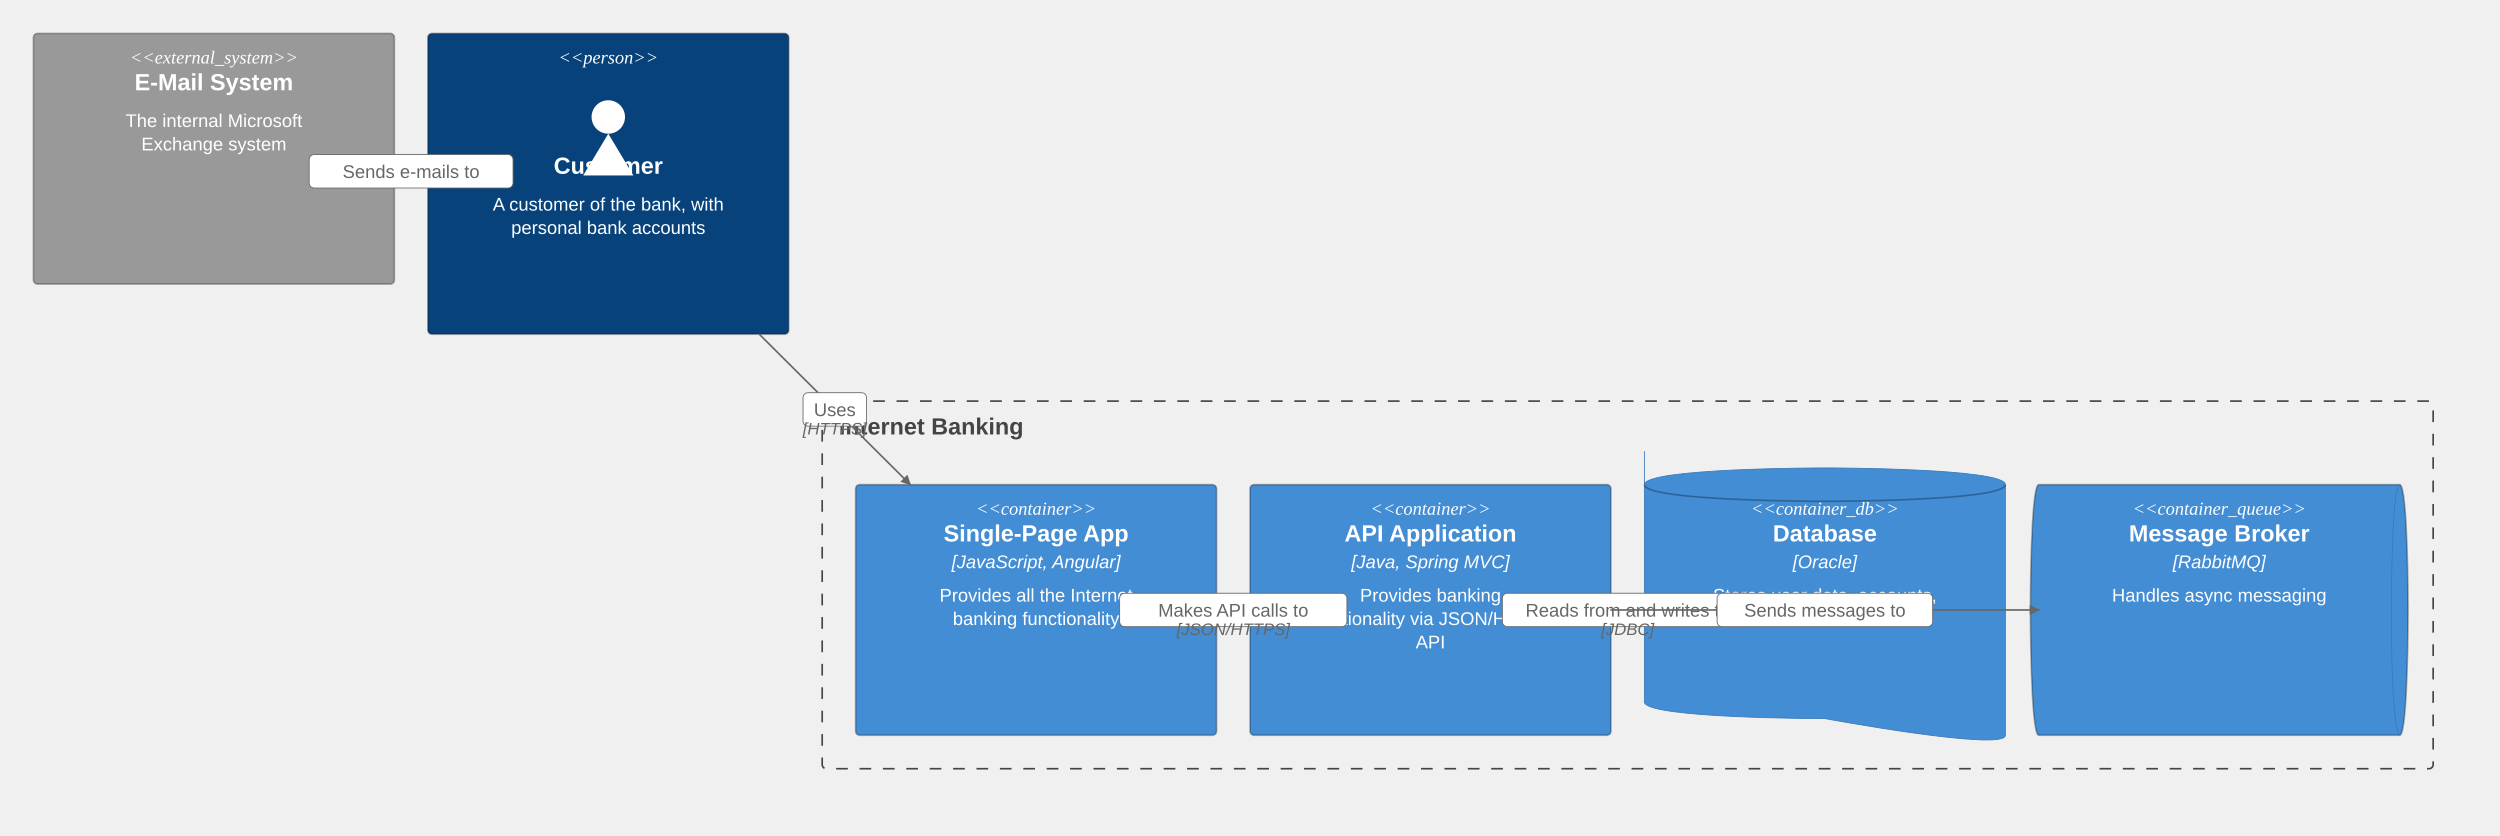
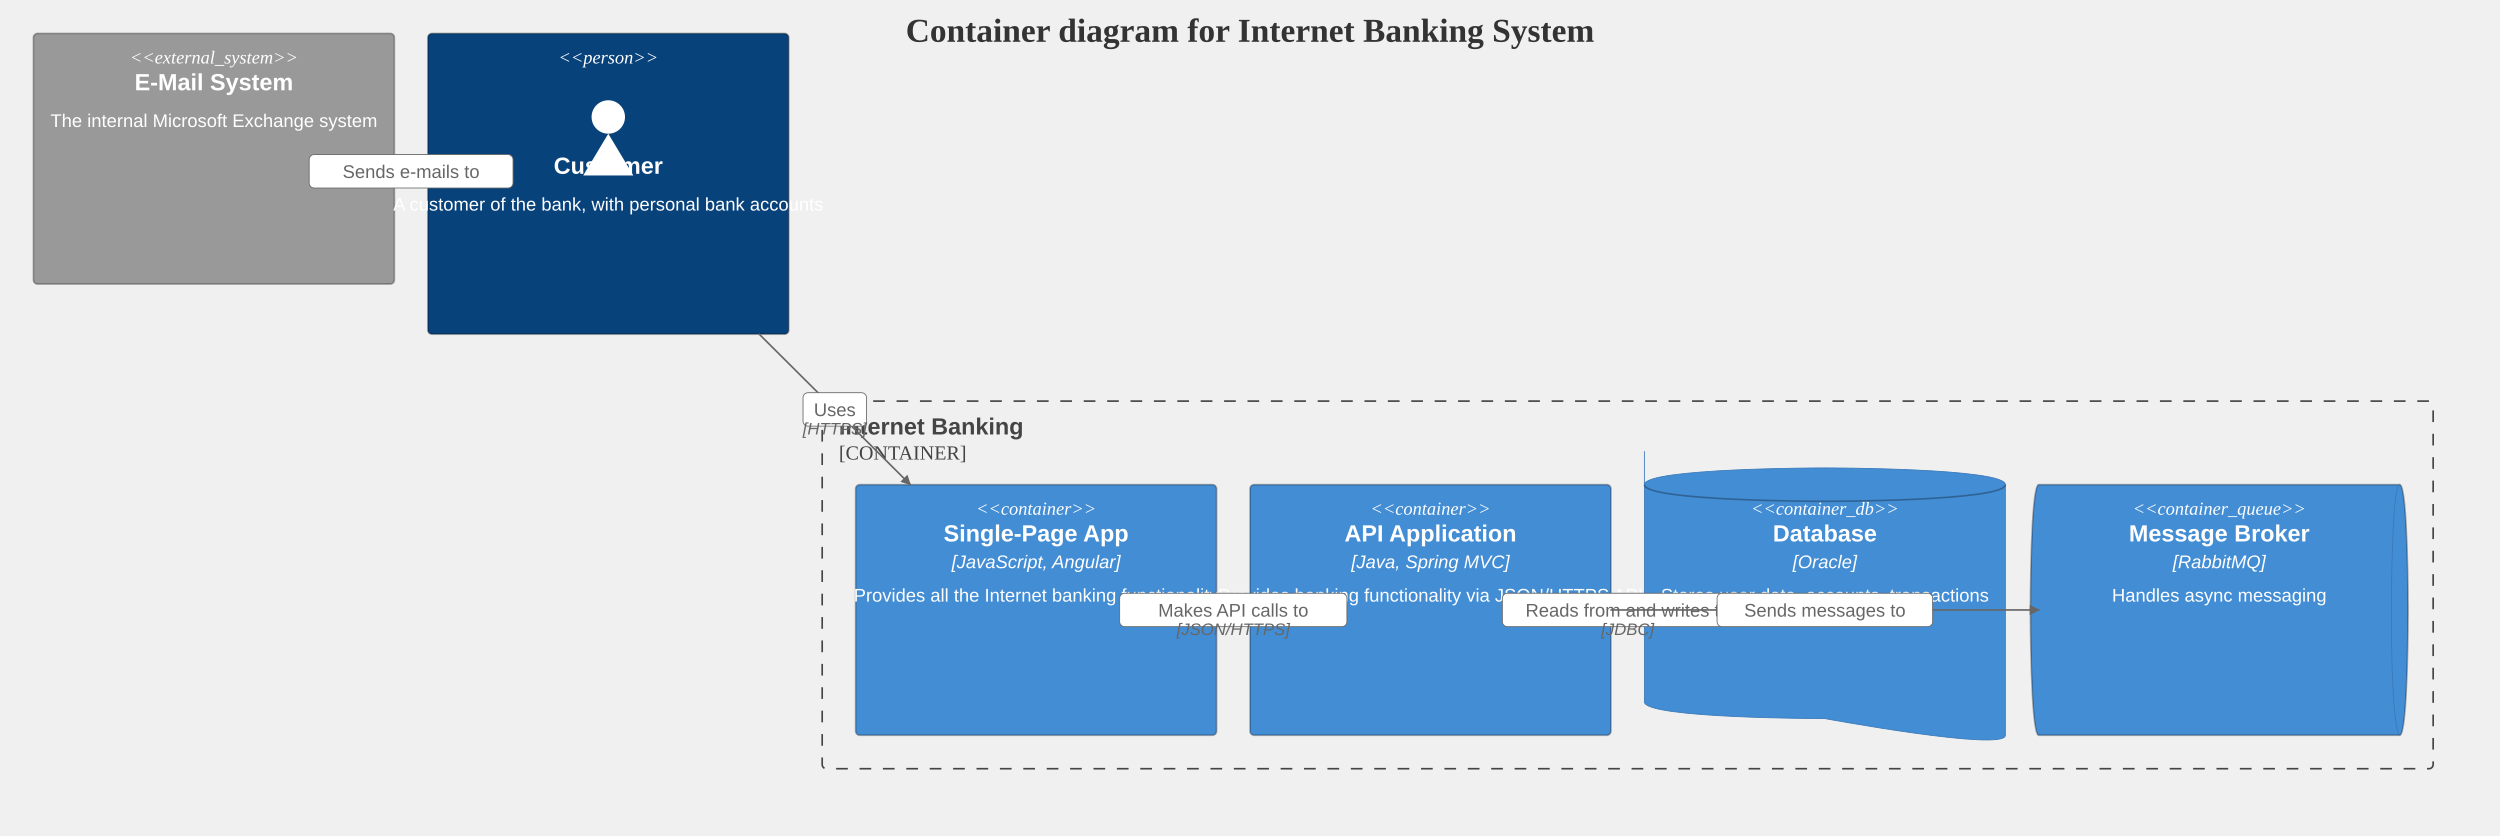
<svg xmlns="http://www.w3.org/2000/svg" width="1496" height="500" viewBox="0 0 1496 500" class="mermaid">
  <style>

.c4-element-group {
  cursor: pointer;
}

.c4-element, .c4-person-body {
  stroke: rgba(0,0,0,0.3);
  stroke-width: 1px;
}

.c4-person-head {
  stroke: rgba(0,0,0,0.3);
  stroke-width: 1px;
}

.c4-db-top, .c4-db-body, .c4-db-bottom {
  stroke: rgba(0,0,0,0.3);
  stroke-width: 1px;
}

.c4-queue {
  stroke: rgba(0,0,0,0.3);
  stroke-width: 1px;
}

.c4-boundary {
  fill: none;
}

.c4-label, .c4-technology, .c4-description {
  font-family: trebuchet ms, verdana, arial, sans-serif;
}

.c4-boundary-label {
  font-family: trebuchet ms, verdana, arial, sans-serif;
}

.c4-rel-label, .c4-rel-technology {
  font-family: trebuchet ms, verdana, arial, sans-serif;
}

.c4-relationship {
  stroke-linecap: round;
}

  </style>
  <defs>
    <marker id="c4-arrow" viewBox="0 0 10 10" refX="9" refY="5" markerWidth="6" markerHeight="6" orient="auto-start-reverse">
      <path d="M 0 0 L 10 5 L 0 10 z" fill="#666666" />
    </marker>
  </defs>
  <g class="root">
    <g class="clusters">

    </g>
    <g class="edgePaths">

    </g>
    <g class="edgeLabels">

    </g>
    <g class="nodes">

    </g>
+     <text x="748" y="25" class="c4-title" fill="#333333" text-anchor="middle" font-weight="bold" font-size="20">Container diagram for Internet Banking System</text>
    <g class="c4-boundary-group" id="c1">
-       <rect x="492" y="240" width="964" height="220" rx="2.5" ry="2.5" class="c4-boundary" stroke-width="1" stroke-dasharray="7,7" fill="none" stroke="#444444" />
+       <rect x="492" y="240" width="964" height="220" rx="2.5" ry="2.5" class="c4-boundary" stroke-width="1" stroke="#444444" fill="none" stroke-dasharray="7,7" />
      <text x="502" y="260" class="c4-boundary-label" font-size="14" fill="#444444" font-weight="bold">Internet Banking</text>
+       <text x="502" y="275" class="c4-boundary-type" fill="#444444" font-size="12">[CONTAINER]</text>
    </g>
    <g class="c4-element-group" id="email_system">
      <rect x="20" y="20" width="216" height="150" rx="2.5" ry="2.5" class="c4-element" fill="#999999" stroke="#7a7a7a" stroke-width="0.5" />
-       <text x="128" y="38" class="c4-type" fill="#ffffff" font-size="11" text-anchor="middle" font-style="italic">&lt;&lt;external_system&gt;&gt;</text>
-       <text x="128" y="54" class="c4-label" font-weight="bold" fill="#ffffff" font-size="14" text-anchor="middle">E-Mail System</text>
-       <text x="128" y="76" class="c4-description" font-size="11" text-anchor="middle" fill="#ffffff">The internal Microsoft</text>
-       <text x="128" y="90" class="c4-description" text-anchor="middle" fill="#ffffff" font-size="11">Exchange system</text>
+       <text x="128" y="38" class="c4-type" font-size="11" font-style="italic" text-anchor="middle" fill="#ffffff">&lt;&lt;external_system&gt;&gt;</text>
+       <text x="128" y="54" class="c4-label" font-weight="bold" font-size="14" text-anchor="middle" fill="#ffffff">E-Mail System</text>
+       <text x="128" y="76" class="c4-description" font-size="11" fill="#ffffff" text-anchor="middle">The internal Microsoft Exchange system</text>
    </g>
    <g class="c4-element-group" id="customer">
-       <rect x="256" y="20" width="216" height="180" rx="2.5" ry="2.5" class="c4-element" fill="#08427b" stroke-width="0.5" stroke="#073b6f" />
-       <text x="364" y="38" class="c4-type" fill="#ffffff" font-size="11" text-anchor="middle" font-style="italic">&lt;&lt;person&gt;&gt;</text>
+       <rect x="256" y="20" width="216" height="180" rx="2.5" ry="2.5" class="c4-element" stroke-width="0.5" fill="#08427b" stroke="#073b6f" />
+       <text x="364" y="38" class="c4-type" fill="#ffffff" font-style="italic" text-anchor="middle" font-size="11">&lt;&lt;person&gt;&gt;</text>
      <circle cx="364" cy="70" r="10" class="c4-person-icon-head" fill="#ffffff" />
      <path d="M364,80 l-15,25 l30,0 z" class="c4-person-icon-body" fill="#ffffff" />
-       <text x="364" y="104" class="c4-label" fill="#ffffff" text-anchor="middle" font-weight="bold" font-size="14">Customer</text>
-       <text x="364" y="126" class="c4-description" text-anchor="middle" font-size="11" fill="#ffffff">A customer of the bank, with</text>
-       <text x="364" y="140" class="c4-description" fill="#ffffff" text-anchor="middle" font-size="11">personal bank accounts</text>
+       <text x="364" y="104" class="c4-label" font-weight="bold" fill="#ffffff" text-anchor="middle" font-size="14">Customer</text>
+       <text x="364" y="126" class="c4-description" font-size="11" fill="#ffffff" text-anchor="middle">A customer of the bank, with personal bank accounts</text>
    </g>
    <g class="c4-element-group" id="spa">
-       <rect x="512" y="290" width="216" height="150" rx="2.5" ry="2.5" class="c4-element" stroke-width="0.5" fill="#438dd5" stroke="#3879b8" />
-       <text x="620" y="308" class="c4-type" fill="#ffffff" text-anchor="middle" font-size="11" font-style="italic">&lt;&lt;container&gt;&gt;</text>
-       <text x="620" y="324" class="c4-label" fill="#ffffff" text-anchor="middle" font-weight="bold" font-size="14">Single-Page App</text>
-       <text x="620" y="340" class="c4-technology" font-style="italic" fill="#ffffff" font-size="11" text-anchor="middle">[JavaScript, Angular]</text>
-       <text x="620" y="360" class="c4-description" font-size="11" text-anchor="middle" fill="#ffffff">Provides all the Internet</text>
-       <text x="620" y="374" class="c4-description" fill="#ffffff" text-anchor="middle" font-size="11">banking functionality</text>
+       <rect x="512" y="290" width="216" height="150" rx="2.5" ry="2.5" class="c4-element" fill="#438dd5" stroke="#3879b8" stroke-width="0.5" />
+       <text x="620" y="308" class="c4-type" font-size="11" fill="#ffffff" font-style="italic" text-anchor="middle">&lt;&lt;container&gt;&gt;</text>
+       <text x="620" y="324" class="c4-label" font-size="14" font-weight="bold" text-anchor="middle" fill="#ffffff">Single-Page App</text>
+       <text x="620" y="340" class="c4-technology" fill="#ffffff" text-anchor="middle" font-style="italic" font-size="11">[JavaScript, Angular]</text>
+       <text x="620" y="360" class="c4-description" fill="#ffffff" font-size="11" text-anchor="middle">Provides all the Internet banking functionality</text>
    </g>
    <g class="c4-element-group" id="api">
-       <rect x="748" y="290" width="216" height="150" rx="2.5" ry="2.5" class="c4-element" stroke="#3879b8" fill="#438dd5" stroke-width="0.5" />
-       <text x="856" y="308" class="c4-type" fill="#ffffff" text-anchor="middle" font-style="italic" font-size="11">&lt;&lt;container&gt;&gt;</text>
-       <text x="856" y="324" class="c4-label" font-size="14" fill="#ffffff" text-anchor="middle" font-weight="bold">API Application</text>
-       <text x="856" y="340" class="c4-technology" font-size="11" text-anchor="middle" fill="#ffffff" font-style="italic">[Java, Spring MVC]</text>
-       <text x="856" y="360" class="c4-description" fill="#ffffff" text-anchor="middle" font-size="11">Provides banking</text>
-       <text x="856" y="374" class="c4-description" font-size="11" fill="#ffffff" text-anchor="middle">functionality via JSON/HTTPS</text>
-       <text x="856" y="388" class="c4-description" font-size="11" fill="#ffffff" text-anchor="middle">API</text>
+       <rect x="748" y="290" width="216" height="150" rx="2.5" ry="2.5" class="c4-element" stroke-width="0.5" fill="#438dd5" stroke="#3879b8" />
+       <text x="856" y="308" class="c4-type" font-size="11" fill="#ffffff" text-anchor="middle" font-style="italic">&lt;&lt;container&gt;&gt;</text>
+       <text x="856" y="324" class="c4-label" font-weight="bold" font-size="14" fill="#ffffff" text-anchor="middle">API Application</text>
+       <text x="856" y="340" class="c4-technology" fill="#ffffff" font-size="11" font-style="italic" text-anchor="middle">[Java, Spring MVC]</text>
+       <text x="856" y="360" class="c4-description" text-anchor="middle" font-size="11" fill="#ffffff">Provides banking functionality via JSON/HTTPS API</text>
    </g>
    <g class="c4-element-group" id="db">
-       <path d="M984,290c0,-10 108,-10 108,-10c0,0 108,0 108,10l0,150c0,10 -108,-10 -108,-10c0,0 -108,0 -108,-10l0,-150" class="c4-db" stroke-width="0.5" fill="#438dd5" stroke="#3879b8" />
+       <path d="M984,290c0,-10 108,-10 108,-10c0,0 108,0 108,10l0,150c0,10 -108,-10 -108,-10c0,0 -108,0 -108,-10l0,-150" class="c4-db" stroke="#3879b8" stroke-width="0.5" fill="#438dd5" />
      <path d="M984,290c0,10 108,10 108,10c0,0 108,0 108,-10" class="c4-db-top" stroke-width="0.5" fill="none" stroke="#3879b8" />
-       <text x="1092" y="308" class="c4-type" fill="#ffffff" font-style="italic" font-size="11" text-anchor="middle">&lt;&lt;container_db&gt;&gt;</text>
-       <text x="1092" y="324" class="c4-label" fill="#ffffff" text-anchor="middle" font-size="14" font-weight="bold">Database</text>
-       <text x="1092" y="340" class="c4-technology" text-anchor="middle" font-size="11" fill="#ffffff" font-style="italic">[Oracle]</text>
-       <text x="1092" y="360" class="c4-description" text-anchor="middle" font-size="11" fill="#ffffff">Stores user data, accounts,</text>
-       <text x="1092" y="374" class="c4-description" fill="#ffffff" font-size="11" text-anchor="middle">transactions</text>
+       <text x="1092" y="308" class="c4-type" fill="#ffffff" font-size="11" font-style="italic" text-anchor="middle">&lt;&lt;container_db&gt;&gt;</text>
+       <text x="1092" y="324" class="c4-label" fill="#ffffff" font-weight="bold" font-size="14" text-anchor="middle">Database</text>
+       <text x="1092" y="340" class="c4-technology" fill="#ffffff" font-size="11" font-style="italic" text-anchor="middle">[Oracle]</text>
+       <text x="1092" y="360" class="c4-description" fill="#ffffff" font-size="11" text-anchor="middle">Stores user data, accounts, transactions</text>
    </g>
    <g class="c4-element-group" id="queue">
-       <path d="M1220,290l216,0c5,0 5,75 5,75c0,0 0,75 -5,75l-216,0c-5,0 -5,-75 -5,-75c0,0 0,-75 5,-75" class="c4-queue" fill="#438dd5" stroke="#3879b8" stroke-width="0.5" />
-       <path d="M1436,290c-5,0 -5,75 -5,75c0,75 5,75 5,75" class="c4-queue-right" stroke-width="0.5" fill="none" stroke="#3879b8" />
-       <text x="1328" y="308" class="c4-type" font-size="11" font-style="italic" text-anchor="middle" fill="#ffffff">&lt;&lt;container_queue&gt;&gt;</text>
-       <text x="1328" y="324" class="c4-label" font-weight="bold" text-anchor="middle" font-size="14" fill="#ffffff">Message Broker</text>
-       <text x="1328" y="340" class="c4-technology" fill="#ffffff" font-size="11" text-anchor="middle" font-style="italic">[RabbitMQ]</text>
-       <text x="1328" y="360" class="c4-description" font-size="11" fill="#ffffff" text-anchor="middle">Handles async messaging</text>
+       <path d="M1220,290l216,0c5,0 5,75 5,75c0,0 0,75 -5,75l-216,0c-5,0 -5,-75 -5,-75c0,0 0,-75 5,-75" class="c4-queue" stroke-width="0.5" fill="#438dd5" stroke="#3879b8" />
+       <path d="M1436,290c-5,0 -5,75 -5,75c0,75 5,75 5,75" class="c4-queue-right" stroke="#3879b8" stroke-width="0.5" fill="none" />
+       <text x="1328" y="308" class="c4-type" text-anchor="middle" fill="#ffffff" font-size="11" font-style="italic">&lt;&lt;container_queue&gt;&gt;</text>
+       <text x="1328" y="324" class="c4-label" fill="#ffffff" font-weight="bold" text-anchor="middle" font-size="14">Message Broker</text>
+       <text x="1328" y="340" class="c4-technology" font-style="italic" font-size="11" fill="#ffffff" text-anchor="middle">[RabbitMQ]</text>
+       <text x="1328" y="360" class="c4-description" text-anchor="middle" fill="#ffffff" font-size="11">Handles async messaging</text>
    </g>
    <g class="c4-relationship-group">
-       <path d="M 454.353 200 L 544.706 290" class="c4-relationship" fill="none" stroke="#666666" stroke-width="1" marker-end="url(#c4-arrow)" />
-       <rect x="480.529" y="235" width="38" height="20" rx="3" ry="3" class="c4-rel-label-bg" stroke="#666666" fill="#ffffff" stroke-width="0.5" />
-       <text x="499.529" y="249" class="c4-rel-label" fill="#666666" text-anchor="middle" font-size="11">Uses</text>
-       <text x="499.529" y="260" class="c4-rel-technology" fill="#666666" text-anchor="middle" font-style="italic" font-size="10">[HTTPS]</text>
+       <path d="M 454.353 200 L 544.706 290" class="c4-relationship" marker-end="url(#c4-arrow)" fill="none" stroke-width="1" stroke="#666666" />
+       <rect x="480.529" y="235" width="38" height="20" rx="3" ry="3" class="c4-rel-label-bg" fill="#ffffff" stroke-width="0.5" stroke="#666666" />
+       <text x="499.529" y="249" class="c4-rel-label" text-anchor="middle" font-size="11" fill="#666666">Uses</text>
+       <text x="499.529" y="260" class="c4-rel-technology" font-style="italic" text-anchor="middle" font-size="10" fill="#666666">[HTTPS]</text>
    </g>
    <g class="c4-relationship-group">
-       <path d="M 728 365 L 748 365" class="c4-relationship" stroke-width="1" marker-end="url(#c4-arrow)" fill="none" stroke="#666666" />
-       <rect x="670" y="355" width="136" height="20" rx="3" ry="3" class="c4-rel-label-bg" stroke="#666666" stroke-width="0.5" fill="#ffffff" />
+       <path d="M 728 365 L 748 365" class="c4-relationship" marker-end="url(#c4-arrow)" stroke="#666666" fill="none" stroke-width="1" />
+       <rect x="670" y="355" width="136" height="20" rx="3" ry="3" class="c4-rel-label-bg" fill="#ffffff" stroke-width="0.5" stroke="#666666" />
      <text x="738" y="369" class="c4-rel-label" text-anchor="middle" font-size="11" fill="#666666">Makes API calls to</text>
-       <text x="738" y="380" class="c4-rel-technology" fill="#666666" text-anchor="middle" font-size="10" font-style="italic">[JSON/HTTPS]</text>
+       <text x="738" y="380" class="c4-rel-technology" font-style="italic" font-size="10" text-anchor="middle" fill="#666666">[JSON/HTTPS]</text>
    </g>
    <g class="c4-relationship-group">
-       <path d="M 964 365 L 984 365" class="c4-relationship" fill="none" marker-end="url(#c4-arrow)" stroke="#666666" stroke-width="1" />
-       <rect x="899" y="355" width="150" height="20" rx="3" ry="3" class="c4-rel-label-bg" fill="#ffffff" stroke="#666666" stroke-width="0.5" />
-       <text x="974" y="369" class="c4-rel-label" text-anchor="middle" fill="#666666" font-size="11">Reads from and writes to</text>
-       <text x="974" y="380" class="c4-rel-technology" font-style="italic" font-size="10" text-anchor="middle" fill="#666666">[JDBC]</text>
+       <path d="M 964 365 L 984 365" class="c4-relationship" marker-end="url(#c4-arrow)" stroke="#666666" fill="none" stroke-width="1" />
+       <rect x="899" y="355" width="150" height="20" rx="3" ry="3" class="c4-rel-label-bg" stroke="#666666" fill="#ffffff" stroke-width="0.5" />
+       <text x="974" y="369" class="c4-rel-label" font-size="11" fill="#666666" text-anchor="middle">Reads from and writes to</text>
+       <text x="974" y="380" class="c4-rel-technology" font-size="10" fill="#666666" font-style="italic" text-anchor="middle">[JDBC]</text>
    </g>
    <g class="c4-relationship-group">
-       <path d="M 964 365 L 1220 365" class="c4-relationship" marker-end="url(#c4-arrow)" stroke="#666666" fill="none" stroke-width="1" />
-       <rect x="1027.5" y="355" width="129" height="20" rx="3" ry="3" class="c4-rel-label-bg" stroke-width="0.5" stroke="#666666" fill="#ffffff" />
-       <text x="1092" y="369" class="c4-rel-label" fill="#666666" text-anchor="middle" font-size="11">Sends messages to</text>
+       <path d="M 964 365 L 1220 365" class="c4-relationship" stroke-width="1" stroke="#666666" marker-end="url(#c4-arrow)" fill="none" />
+       <rect x="1027.5" y="355" width="129" height="20" rx="3" ry="3" class="c4-rel-label-bg" stroke-width="0.5" fill="#ffffff" stroke="#666666" />
+       <text x="1092" y="369" class="c4-rel-label" font-size="11" fill="#666666" text-anchor="middle">Sends messages to</text>
    </g>
    <g class="c4-relationship-group">
-       <path d="M 236 101.864 L 256 103.136" class="c4-relationship" marker-end="url(#c4-arrow)" fill="none" stroke-width="1" stroke="#666666" />
-       <rect x="185" y="92.5" width="122" height="20" rx="3" ry="3" class="c4-rel-label-bg" stroke-width="0.5" stroke="#666666" fill="#ffffff" />
-       <text x="246" y="106.5" class="c4-rel-label" font-size="11" fill="#666666" text-anchor="middle">Sends e-mails to</text>
+       <path d="M 236 101.864 L 256 103.136" class="c4-relationship" stroke-width="1" fill="none" stroke="#666666" marker-end="url(#c4-arrow)" />
+       <rect x="185" y="92.5" width="122" height="20" rx="3" ry="3" class="c4-rel-label-bg" fill="#ffffff" stroke-width="0.5" stroke="#666666" />
+       <text x="246" y="106.5" class="c4-rel-label" text-anchor="middle" fill="#666666" font-size="11">Sends e-mails to</text>
    </g>
  </g>
</svg>
